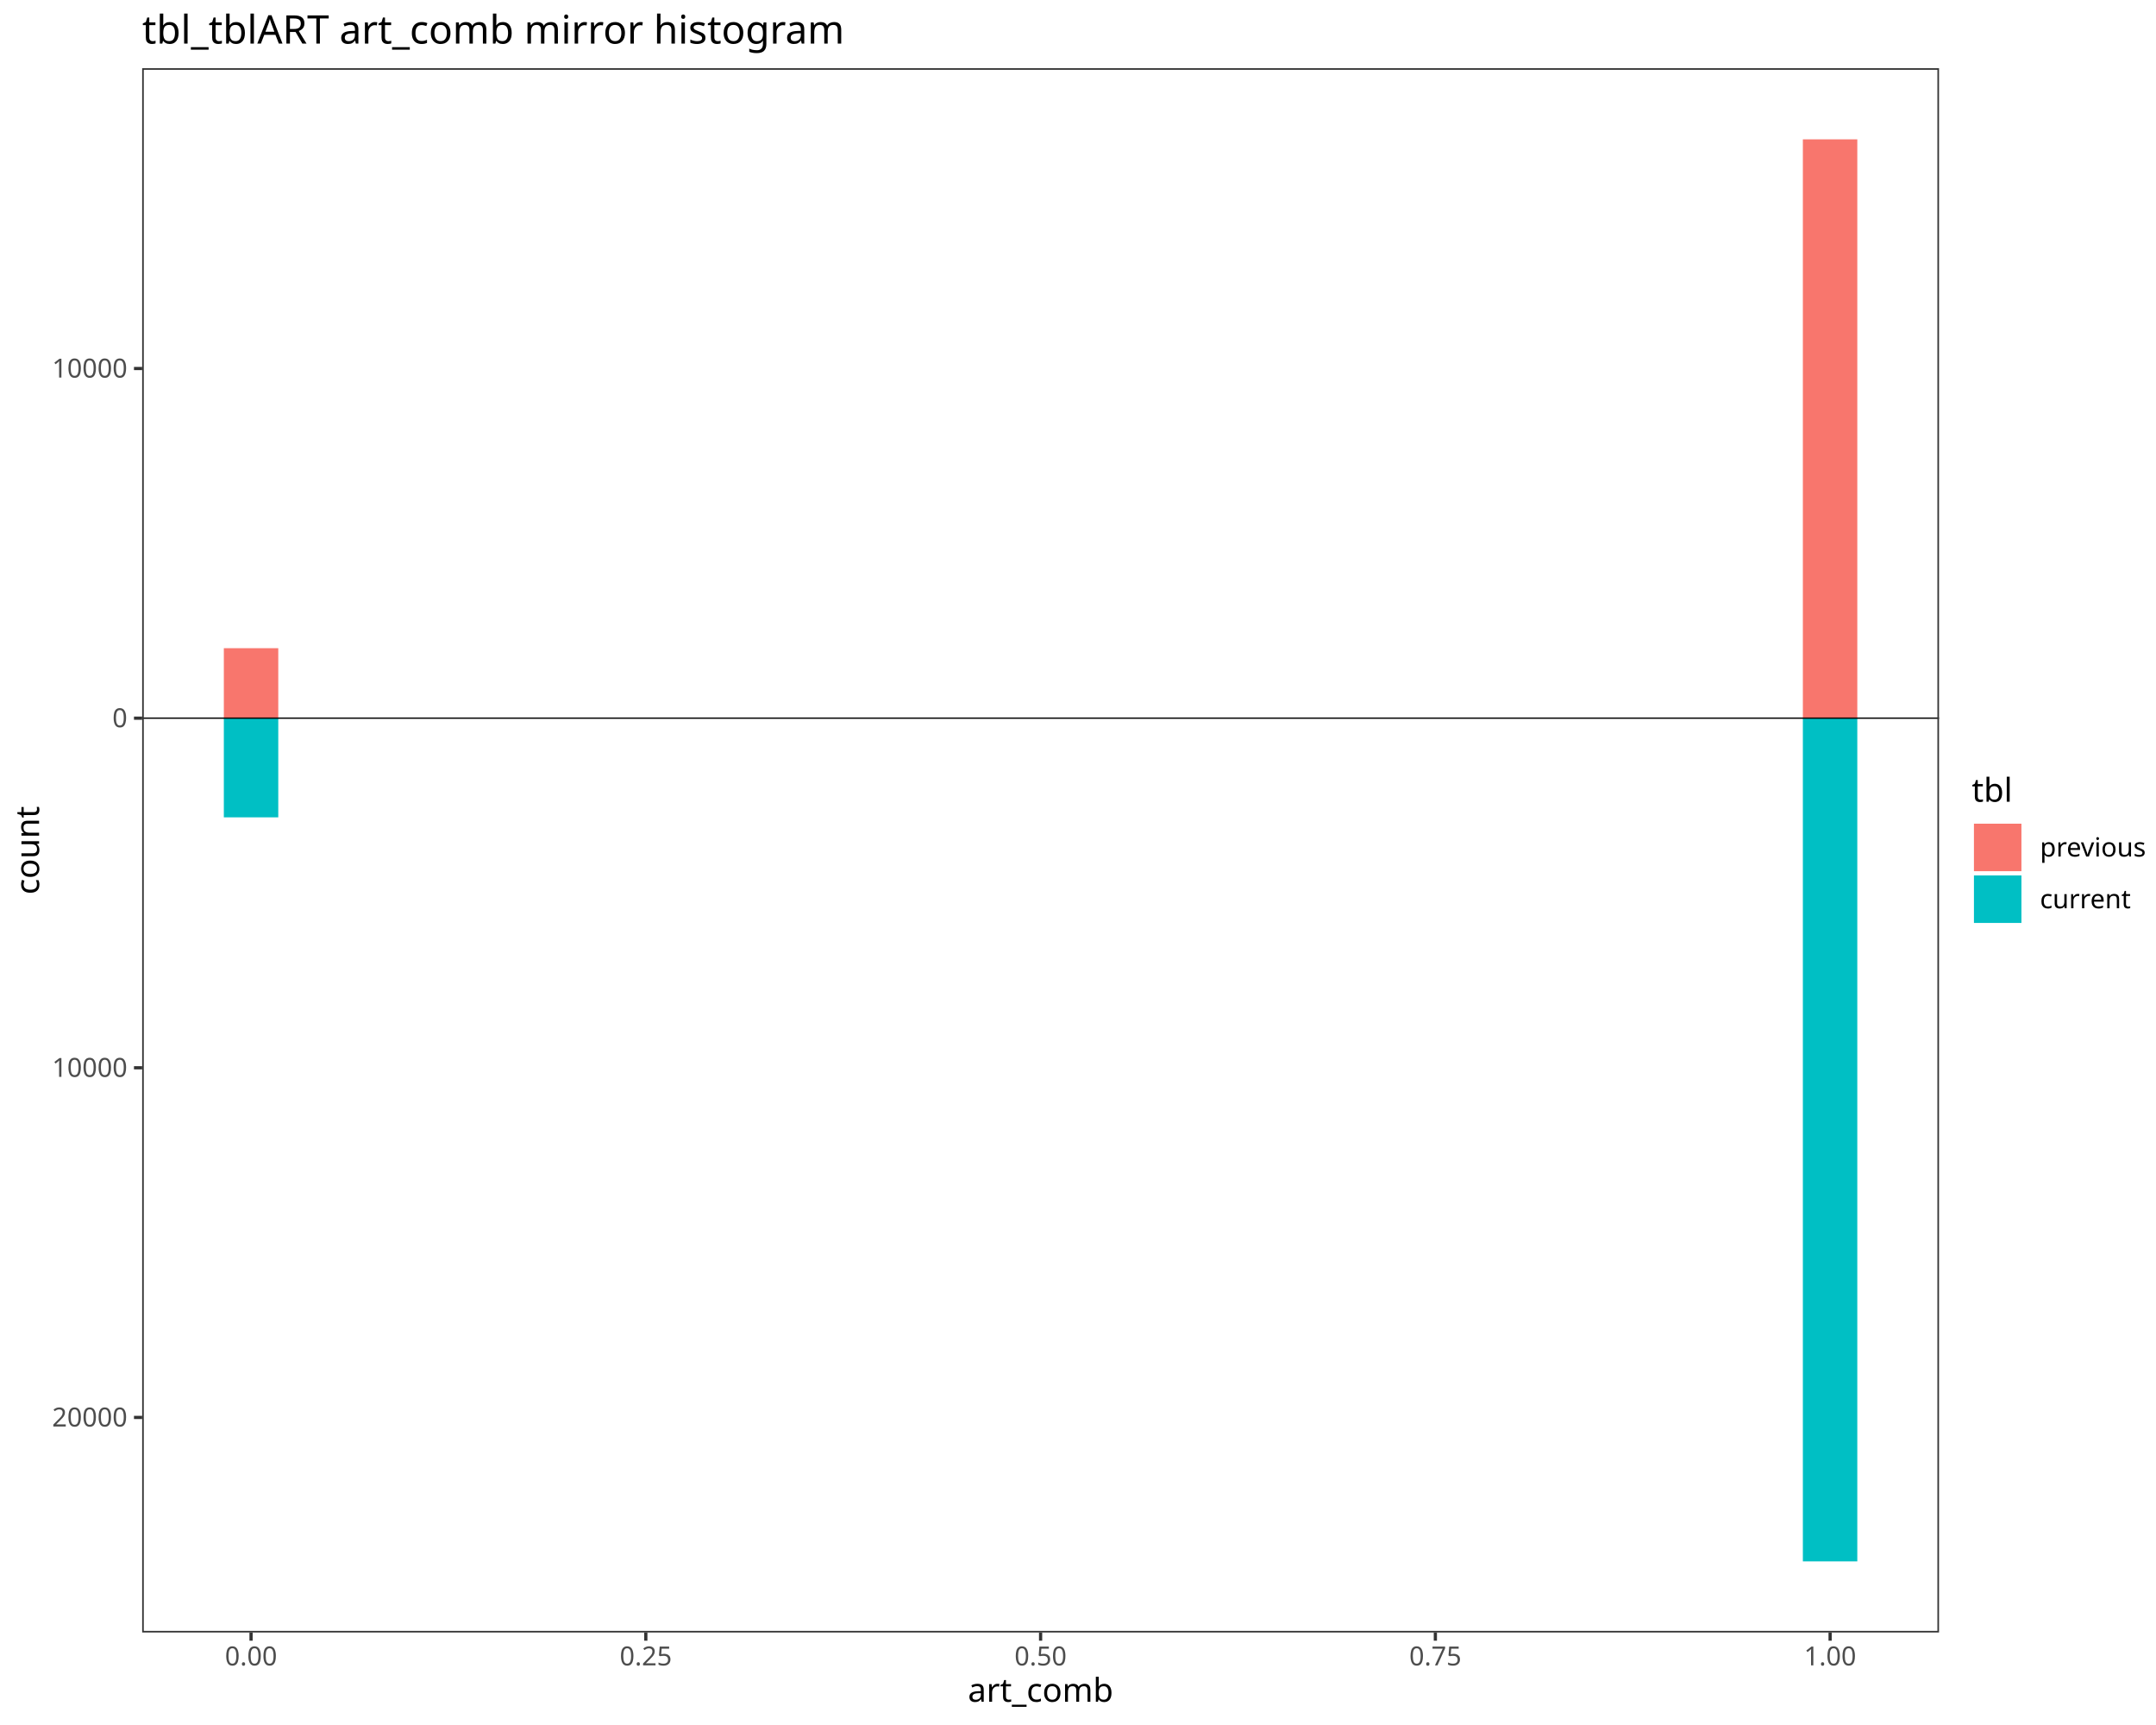
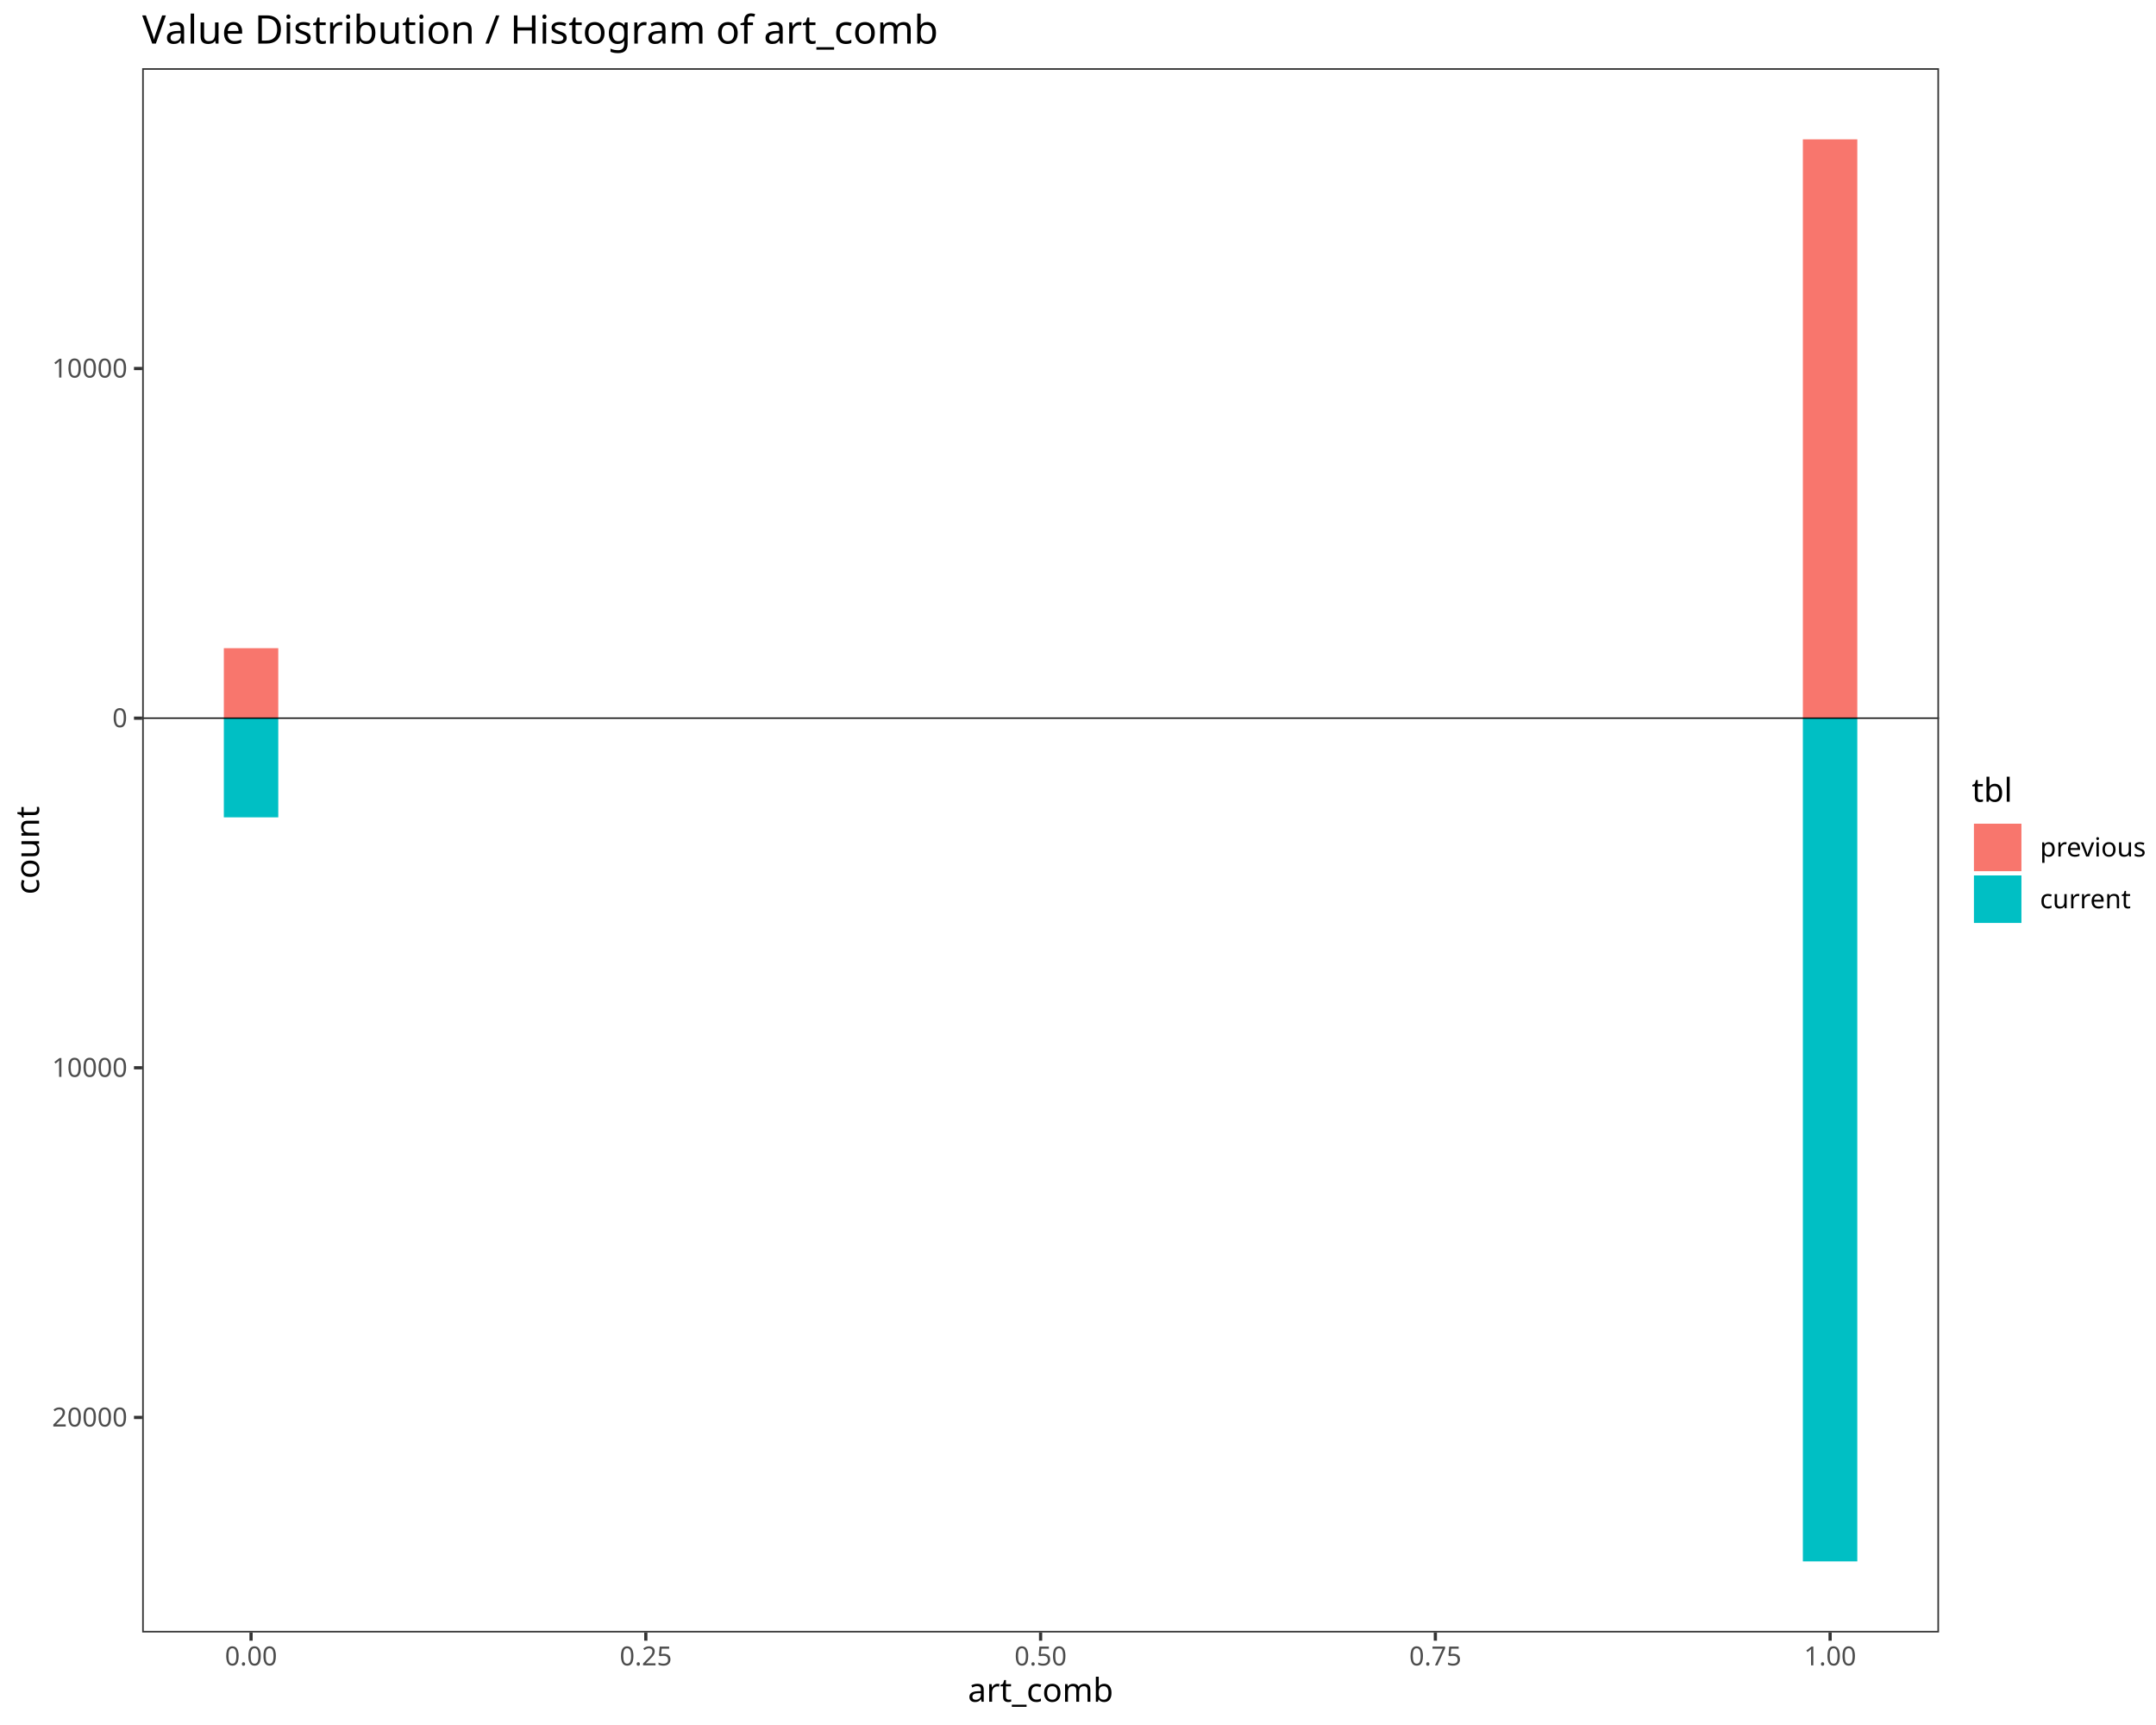
<svg xmlns="http://www.w3.org/2000/svg" class="svglite" data-engine-version="2.0" width="720.00pt" height="576.00pt" viewBox="0 0 720.00 576.00">
  <defs>
    <style type="text/css">
    .svglite line, .svglite polyline, .svglite polygon, .svglite path, .svglite rect, .svglite circle {
      fill: none;
      stroke: #000000;
      stroke-linecap: round;
      stroke-linejoin: round;
      stroke-miterlimit: 10.00;
    }
  </style>
  </defs>
  <rect width="100%" height="100%" style="stroke: none; fill: #FFFFFF;" />
  <defs>
    <clipPath id="cpMC4wMHw3MjAuMDB8MC4wMHw1NzYuMDA=">
      <rect x="0.00" y="0.00" width="720.00" height="576.00" />
    </clipPath>
  </defs>
  <g clip-path="url(#cpMC4wMHw3MjAuMDB8MC4wMHw1NzYuMDA=)">
    <rect x="0.00" y="0.00" width="720.00" height="576.00" style="stroke-width: 1.07; stroke: #FFFFFF; fill: #FFFFFF;" />
  </g>
  <defs>
    <clipPath id="cpNDcuNDh8NjQ3LjUzfDIyLjc4fDU0NS4xMQ==">
      <rect x="47.48" y="22.78" width="600.06" height="522.33" />
    </clipPath>
  </defs>
  <g clip-path="url(#cpNDcuNDh8NjQ3LjUzfDIyLjc4fDU0NS4xMQ==)">
    <rect x="47.48" y="22.78" width="600.06" height="522.33" style="stroke-width: 1.07; stroke: none; fill: #FFFFFF;" />
    <rect x="74.75" y="216.44" width="18.18" height="23.36" style="stroke-width: 1.07; stroke: none; stroke-linecap: butt; stroke-linejoin: miter; fill: #F8766D;" />
    <rect x="92.94" y="239.80" width="18.18" height="0.00" style="stroke-width: 1.07; stroke: none; stroke-linecap: butt; stroke-linejoin: miter; fill: #F8766D;" />
    <rect x="111.12" y="239.80" width="18.18" height="0.00" style="stroke-width: 1.07; stroke: none; stroke-linecap: butt; stroke-linejoin: miter; fill: #F8766D;" />
    <rect x="129.30" y="239.80" width="18.18" height="0.00" style="stroke-width: 1.07; stroke: none; stroke-linecap: butt; stroke-linejoin: miter; fill: #F8766D;" />
    <rect x="147.49" y="239.80" width="18.18" height="0.00" style="stroke-width: 1.07; stroke: none; stroke-linecap: butt; stroke-linejoin: miter; fill: #F8766D;" />
    <rect x="165.67" y="239.80" width="18.18" height="0.00" style="stroke-width: 1.07; stroke: none; stroke-linecap: butt; stroke-linejoin: miter; fill: #F8766D;" />
    <rect x="183.85" y="239.80" width="18.18" height="0.00" style="stroke-width: 1.07; stroke: none; stroke-linecap: butt; stroke-linejoin: miter; fill: #F8766D;" />
    <rect x="202.04" y="239.80" width="18.18" height="0.00" style="stroke-width: 1.07; stroke: none; stroke-linecap: butt; stroke-linejoin: miter; fill: #F8766D;" />
    <rect x="220.22" y="239.80" width="18.18" height="0.00" style="stroke-width: 1.07; stroke: none; stroke-linecap: butt; stroke-linejoin: miter; fill: #F8766D;" />
    <rect x="238.40" y="239.80" width="18.18" height="0.00" style="stroke-width: 1.07; stroke: none; stroke-linecap: butt; stroke-linejoin: miter; fill: #F8766D;" />
    <rect x="256.59" y="239.80" width="18.18" height="0.00" style="stroke-width: 1.07; stroke: none; stroke-linecap: butt; stroke-linejoin: miter; fill: #F8766D;" />
    <rect x="274.77" y="239.80" width="18.18" height="0.00" style="stroke-width: 1.07; stroke: none; stroke-linecap: butt; stroke-linejoin: miter; fill: #F8766D;" />
    <rect x="292.95" y="239.80" width="18.18" height="0.00" style="stroke-width: 1.07; stroke: none; stroke-linecap: butt; stroke-linejoin: miter; fill: #F8766D;" />
    <rect x="311.14" y="239.80" width="18.18" height="0.00" style="stroke-width: 1.07; stroke: none; stroke-linecap: butt; stroke-linejoin: miter; fill: #F8766D;" />
    <rect x="329.32" y="239.80" width="18.18" height="0.00" style="stroke-width: 1.07; stroke: none; stroke-linecap: butt; stroke-linejoin: miter; fill: #F8766D;" />
    <rect x="347.51" y="239.80" width="18.18" height="0.00" style="stroke-width: 1.07; stroke: none; stroke-linecap: butt; stroke-linejoin: miter; fill: #F8766D;" />
    <rect x="365.69" y="239.80" width="18.18" height="0.00" style="stroke-width: 1.07; stroke: none; stroke-linecap: butt; stroke-linejoin: miter; fill: #F8766D;" />
    <rect x="383.87" y="239.80" width="18.18" height="0.00" style="stroke-width: 1.07; stroke: none; stroke-linecap: butt; stroke-linejoin: miter; fill: #F8766D;" />
    <rect x="402.06" y="239.80" width="18.18" height="0.00" style="stroke-width: 1.07; stroke: none; stroke-linecap: butt; stroke-linejoin: miter; fill: #F8766D;" />
    <rect x="420.24" y="239.80" width="18.18" height="0.00" style="stroke-width: 1.07; stroke: none; stroke-linecap: butt; stroke-linejoin: miter; fill: #F8766D;" />
    <rect x="438.42" y="239.80" width="18.18" height="0.00" style="stroke-width: 1.07; stroke: none; stroke-linecap: butt; stroke-linejoin: miter; fill: #F8766D;" />
    <rect x="456.61" y="239.80" width="18.18" height="0.00" style="stroke-width: 1.07; stroke: none; stroke-linecap: butt; stroke-linejoin: miter; fill: #F8766D;" />
    <rect x="474.79" y="239.80" width="18.18" height="0.00" style="stroke-width: 1.07; stroke: none; stroke-linecap: butt; stroke-linejoin: miter; fill: #F8766D;" />
    <rect x="492.97" y="239.80" width="18.18" height="0.00" style="stroke-width: 1.07; stroke: none; stroke-linecap: butt; stroke-linejoin: miter; fill: #F8766D;" />
    <rect x="511.16" y="239.80" width="18.18" height="0.00" style="stroke-width: 1.07; stroke: none; stroke-linecap: butt; stroke-linejoin: miter; fill: #F8766D;" />
    <rect x="529.34" y="239.80" width="18.18" height="0.00" style="stroke-width: 1.07; stroke: none; stroke-linecap: butt; stroke-linejoin: miter; fill: #F8766D;" />
    <rect x="547.52" y="239.80" width="18.18" height="0.00" style="stroke-width: 1.07; stroke: none; stroke-linecap: butt; stroke-linejoin: miter; fill: #F8766D;" />
    <rect x="565.71" y="239.80" width="18.18" height="0.00" style="stroke-width: 1.07; stroke: none; stroke-linecap: butt; stroke-linejoin: miter; fill: #F8766D;" />
    <rect x="583.89" y="239.80" width="18.18" height="0.00" style="stroke-width: 1.07; stroke: none; stroke-linecap: butt; stroke-linejoin: miter; fill: #F8766D;" />
    <rect x="602.07" y="46.53" width="18.18" height="193.27" style="stroke-width: 1.07; stroke: none; stroke-linecap: butt; stroke-linejoin: miter; fill: #F8766D;" />
    <rect x="74.75" y="239.80" width="18.18" height="33.12" style="stroke-width: 1.07; stroke: none; stroke-linecap: butt; stroke-linejoin: miter; fill: #00BFC4;" />
    <rect x="92.94" y="239.80" width="18.18" height="0.00" style="stroke-width: 1.07; stroke: none; stroke-linecap: butt; stroke-linejoin: miter; fill: #00BFC4;" />
    <rect x="111.12" y="239.80" width="18.18" height="0.00" style="stroke-width: 1.07; stroke: none; stroke-linecap: butt; stroke-linejoin: miter; fill: #00BFC4;" />
    <rect x="129.30" y="239.80" width="18.18" height="0.00" style="stroke-width: 1.07; stroke: none; stroke-linecap: butt; stroke-linejoin: miter; fill: #00BFC4;" />
    <rect x="147.49" y="239.80" width="18.18" height="0.00" style="stroke-width: 1.07; stroke: none; stroke-linecap: butt; stroke-linejoin: miter; fill: #00BFC4;" />
    <rect x="165.67" y="239.80" width="18.18" height="0.00" style="stroke-width: 1.07; stroke: none; stroke-linecap: butt; stroke-linejoin: miter; fill: #00BFC4;" />
    <rect x="183.85" y="239.80" width="18.18" height="0.00" style="stroke-width: 1.07; stroke: none; stroke-linecap: butt; stroke-linejoin: miter; fill: #00BFC4;" />
    <rect x="202.04" y="239.80" width="18.18" height="0.00" style="stroke-width: 1.07; stroke: none; stroke-linecap: butt; stroke-linejoin: miter; fill: #00BFC4;" />
    <rect x="220.22" y="239.80" width="18.18" height="0.00" style="stroke-width: 1.07; stroke: none; stroke-linecap: butt; stroke-linejoin: miter; fill: #00BFC4;" />
    <rect x="238.40" y="239.80" width="18.18" height="0.00" style="stroke-width: 1.07; stroke: none; stroke-linecap: butt; stroke-linejoin: miter; fill: #00BFC4;" />
    <rect x="256.59" y="239.80" width="18.18" height="0.00" style="stroke-width: 1.07; stroke: none; stroke-linecap: butt; stroke-linejoin: miter; fill: #00BFC4;" />
    <rect x="274.77" y="239.80" width="18.18" height="0.00" style="stroke-width: 1.07; stroke: none; stroke-linecap: butt; stroke-linejoin: miter; fill: #00BFC4;" />
    <rect x="292.95" y="239.80" width="18.18" height="0.00" style="stroke-width: 1.07; stroke: none; stroke-linecap: butt; stroke-linejoin: miter; fill: #00BFC4;" />
    <rect x="311.14" y="239.80" width="18.18" height="0.00" style="stroke-width: 1.07; stroke: none; stroke-linecap: butt; stroke-linejoin: miter; fill: #00BFC4;" />
    <rect x="329.32" y="239.80" width="18.18" height="0.00" style="stroke-width: 1.07; stroke: none; stroke-linecap: butt; stroke-linejoin: miter; fill: #00BFC4;" />
    <rect x="347.51" y="239.80" width="18.18" height="0.00" style="stroke-width: 1.07; stroke: none; stroke-linecap: butt; stroke-linejoin: miter; fill: #00BFC4;" />
    <rect x="365.69" y="239.80" width="18.18" height="0.00" style="stroke-width: 1.07; stroke: none; stroke-linecap: butt; stroke-linejoin: miter; fill: #00BFC4;" />
    <rect x="383.87" y="239.80" width="18.18" height="0.00" style="stroke-width: 1.07; stroke: none; stroke-linecap: butt; stroke-linejoin: miter; fill: #00BFC4;" />
    <rect x="402.06" y="239.80" width="18.18" height="0.00" style="stroke-width: 1.07; stroke: none; stroke-linecap: butt; stroke-linejoin: miter; fill: #00BFC4;" />
    <rect x="420.24" y="239.80" width="18.18" height="0.00" style="stroke-width: 1.07; stroke: none; stroke-linecap: butt; stroke-linejoin: miter; fill: #00BFC4;" />
    <rect x="438.42" y="239.80" width="18.18" height="0.00" style="stroke-width: 1.07; stroke: none; stroke-linecap: butt; stroke-linejoin: miter; fill: #00BFC4;" />
    <rect x="456.61" y="239.80" width="18.18" height="0.00" style="stroke-width: 1.07; stroke: none; stroke-linecap: butt; stroke-linejoin: miter; fill: #00BFC4;" />
    <rect x="474.79" y="239.80" width="18.18" height="0.00" style="stroke-width: 1.07; stroke: none; stroke-linecap: butt; stroke-linejoin: miter; fill: #00BFC4;" />
    <rect x="492.97" y="239.80" width="18.18" height="0.00" style="stroke-width: 1.07; stroke: none; stroke-linecap: butt; stroke-linejoin: miter; fill: #00BFC4;" />
    <rect x="511.16" y="239.80" width="18.18" height="0.00" style="stroke-width: 1.07; stroke: none; stroke-linecap: butt; stroke-linejoin: miter; fill: #00BFC4;" />
    <rect x="529.34" y="239.80" width="18.18" height="0.00" style="stroke-width: 1.07; stroke: none; stroke-linecap: butt; stroke-linejoin: miter; fill: #00BFC4;" />
    <rect x="547.52" y="239.80" width="18.18" height="0.00" style="stroke-width: 1.07; stroke: none; stroke-linecap: butt; stroke-linejoin: miter; fill: #00BFC4;" />
    <rect x="565.71" y="239.80" width="18.18" height="0.00" style="stroke-width: 1.07; stroke: none; stroke-linecap: butt; stroke-linejoin: miter; fill: #00BFC4;" />
    <rect x="583.89" y="239.80" width="18.18" height="0.00" style="stroke-width: 1.07; stroke: none; stroke-linecap: butt; stroke-linejoin: miter; fill: #00BFC4;" />
    <rect x="602.07" y="239.80" width="18.18" height="281.57" style="stroke-width: 1.07; stroke: none; stroke-linecap: butt; stroke-linejoin: miter; fill: #00BFC4;" />
    <line x1="47.48" y1="239.80" x2="647.53" y2="239.80" style="stroke-width: 0.43; stroke-linecap: butt;" />
    <rect x="47.48" y="22.78" width="600.06" height="522.33" style="stroke-width: 1.07; stroke: #333333;" />
  </g>
  <g clip-path="url(#cpMC4wMHw3MjAuMDB8MC4wMHw1NzYuMDA=)">
    <text x="42.55" y="476.33" text-anchor="end" style="font-size: 8.80px; fill: #4D4D4D; font-family: sans;" textLength="24.47px" lengthAdjust="spacingAndGlyphs">20000</text>
    <text x="42.55" y="359.58" text-anchor="end" style="font-size: 8.80px; fill: #4D4D4D; font-family: sans;" textLength="24.47px" lengthAdjust="spacingAndGlyphs">10000</text>
    <text x="42.55" y="242.83" text-anchor="end" style="font-size: 8.80px; fill: #4D4D4D; font-family: sans;" textLength="4.89px" lengthAdjust="spacingAndGlyphs">0</text>
    <text x="42.55" y="126.07" text-anchor="end" style="font-size: 8.80px; fill: #4D4D4D; font-family: sans;" textLength="24.47px" lengthAdjust="spacingAndGlyphs">10000</text>
    <polyline points="44.74,473.30 47.48,473.30 " style="stroke-width: 1.07; stroke: #333333; stroke-linecap: butt;" />
    <polyline points="44.74,356.55 47.48,356.55 " style="stroke-width: 1.07; stroke: #333333; stroke-linecap: butt;" />
    <polyline points="44.74,239.80 47.48,239.80 " style="stroke-width: 1.07; stroke: #333333; stroke-linecap: butt;" />
    <polyline points="44.74,123.05 47.48,123.05 " style="stroke-width: 1.07; stroke: #333333; stroke-linecap: butt;" />
    <polyline points="83.84,547.85 83.84,545.11 " style="stroke-width: 1.07; stroke: #333333; stroke-linecap: butt;" />
    <polyline points="215.67,547.85 215.67,545.11 " style="stroke-width: 1.07; stroke: #333333; stroke-linecap: butt;" />
    <polyline points="347.51,547.85 347.51,545.11 " style="stroke-width: 1.07; stroke: #333333; stroke-linecap: butt;" />
    <polyline points="479.34,547.85 479.34,545.11 " style="stroke-width: 1.07; stroke: #333333; stroke-linecap: butt;" />
    <polyline points="611.17,547.85 611.17,545.11 " style="stroke-width: 1.07; stroke: #333333; stroke-linecap: butt;" />
    <text x="83.84" y="556.10" text-anchor="middle" style="font-size: 8.80px; fill: #4D4D4D; font-family: sans;" textLength="17.13px" lengthAdjust="spacingAndGlyphs">0.00</text>
    <text x="215.67" y="556.10" text-anchor="middle" style="font-size: 8.80px; fill: #4D4D4D; font-family: sans;" textLength="17.13px" lengthAdjust="spacingAndGlyphs">0.25</text>
    <text x="347.51" y="556.10" text-anchor="middle" style="font-size: 8.80px; fill: #4D4D4D; font-family: sans;" textLength="17.13px" lengthAdjust="spacingAndGlyphs">0.50</text>
    <text x="479.34" y="556.10" text-anchor="middle" style="font-size: 8.80px; fill: #4D4D4D; font-family: sans;" textLength="17.13px" lengthAdjust="spacingAndGlyphs">0.75</text>
    <text x="611.17" y="556.10" text-anchor="middle" style="font-size: 8.80px; fill: #4D4D4D; font-family: sans;" textLength="17.13px" lengthAdjust="spacingAndGlyphs">1.00</text>
    <text x="347.51" y="568.24" text-anchor="middle" style="font-size: 11.00px; font-family: sans;" textLength="45.86px" lengthAdjust="spacingAndGlyphs">art_comb</text>
    <text transform="translate(13.05,283.95) rotate(-90)" text-anchor="middle" style="font-size: 11.00px; font-family: sans;" textLength="26.91px" lengthAdjust="spacingAndGlyphs">count</text>
    <rect x="658.49" y="259.00" width="56.03" height="49.89" style="stroke-width: 1.07; stroke: none; fill: #FFFFFF;" />
    <text x="658.49" y="267.71" style="font-size: 11.00px; font-family: sans;" textLength="11.62px" lengthAdjust="spacingAndGlyphs">tbl</text>
    <rect x="658.49" y="274.33" width="17.28" height="17.28" style="stroke-width: 1.07; stroke: none; fill: #FFFFFF;" />
    <rect x="659.20" y="275.04" width="15.86" height="15.86" style="stroke-width: 1.07; stroke: none; stroke-linecap: butt; stroke-linejoin: miter; fill: #F8766D;" />
    <rect x="658.49" y="291.61" width="17.28" height="17.28" style="stroke-width: 1.07; stroke: none; fill: #FFFFFF;" />
    <rect x="659.20" y="292.32" width="15.86" height="15.86" style="stroke-width: 1.07; stroke: none; stroke-linecap: butt; stroke-linejoin: miter; fill: #00BFC4;" />
    <text x="681.25" y="286.00" style="font-size: 8.80px; font-family: sans;" textLength="33.27px" lengthAdjust="spacingAndGlyphs">previous</text>
    <text x="681.25" y="303.28" style="font-size: 8.80px; font-family: sans;" textLength="27.39px" lengthAdjust="spacingAndGlyphs">current</text>
-     <text x="47.48" y="14.56" style="font-size: 13.20px; font-family: sans;" textLength="220.09px" lengthAdjust="spacingAndGlyphs">tbl_tblART art_comb mirror histogram</text>
+     <text x="47.48" y="14.56" style="font-size: 13.20px; font-family: sans;" textLength="248.00px" lengthAdjust="spacingAndGlyphs">Value Distribution / Histogram of art_comb</text>
  </g>
</svg>
